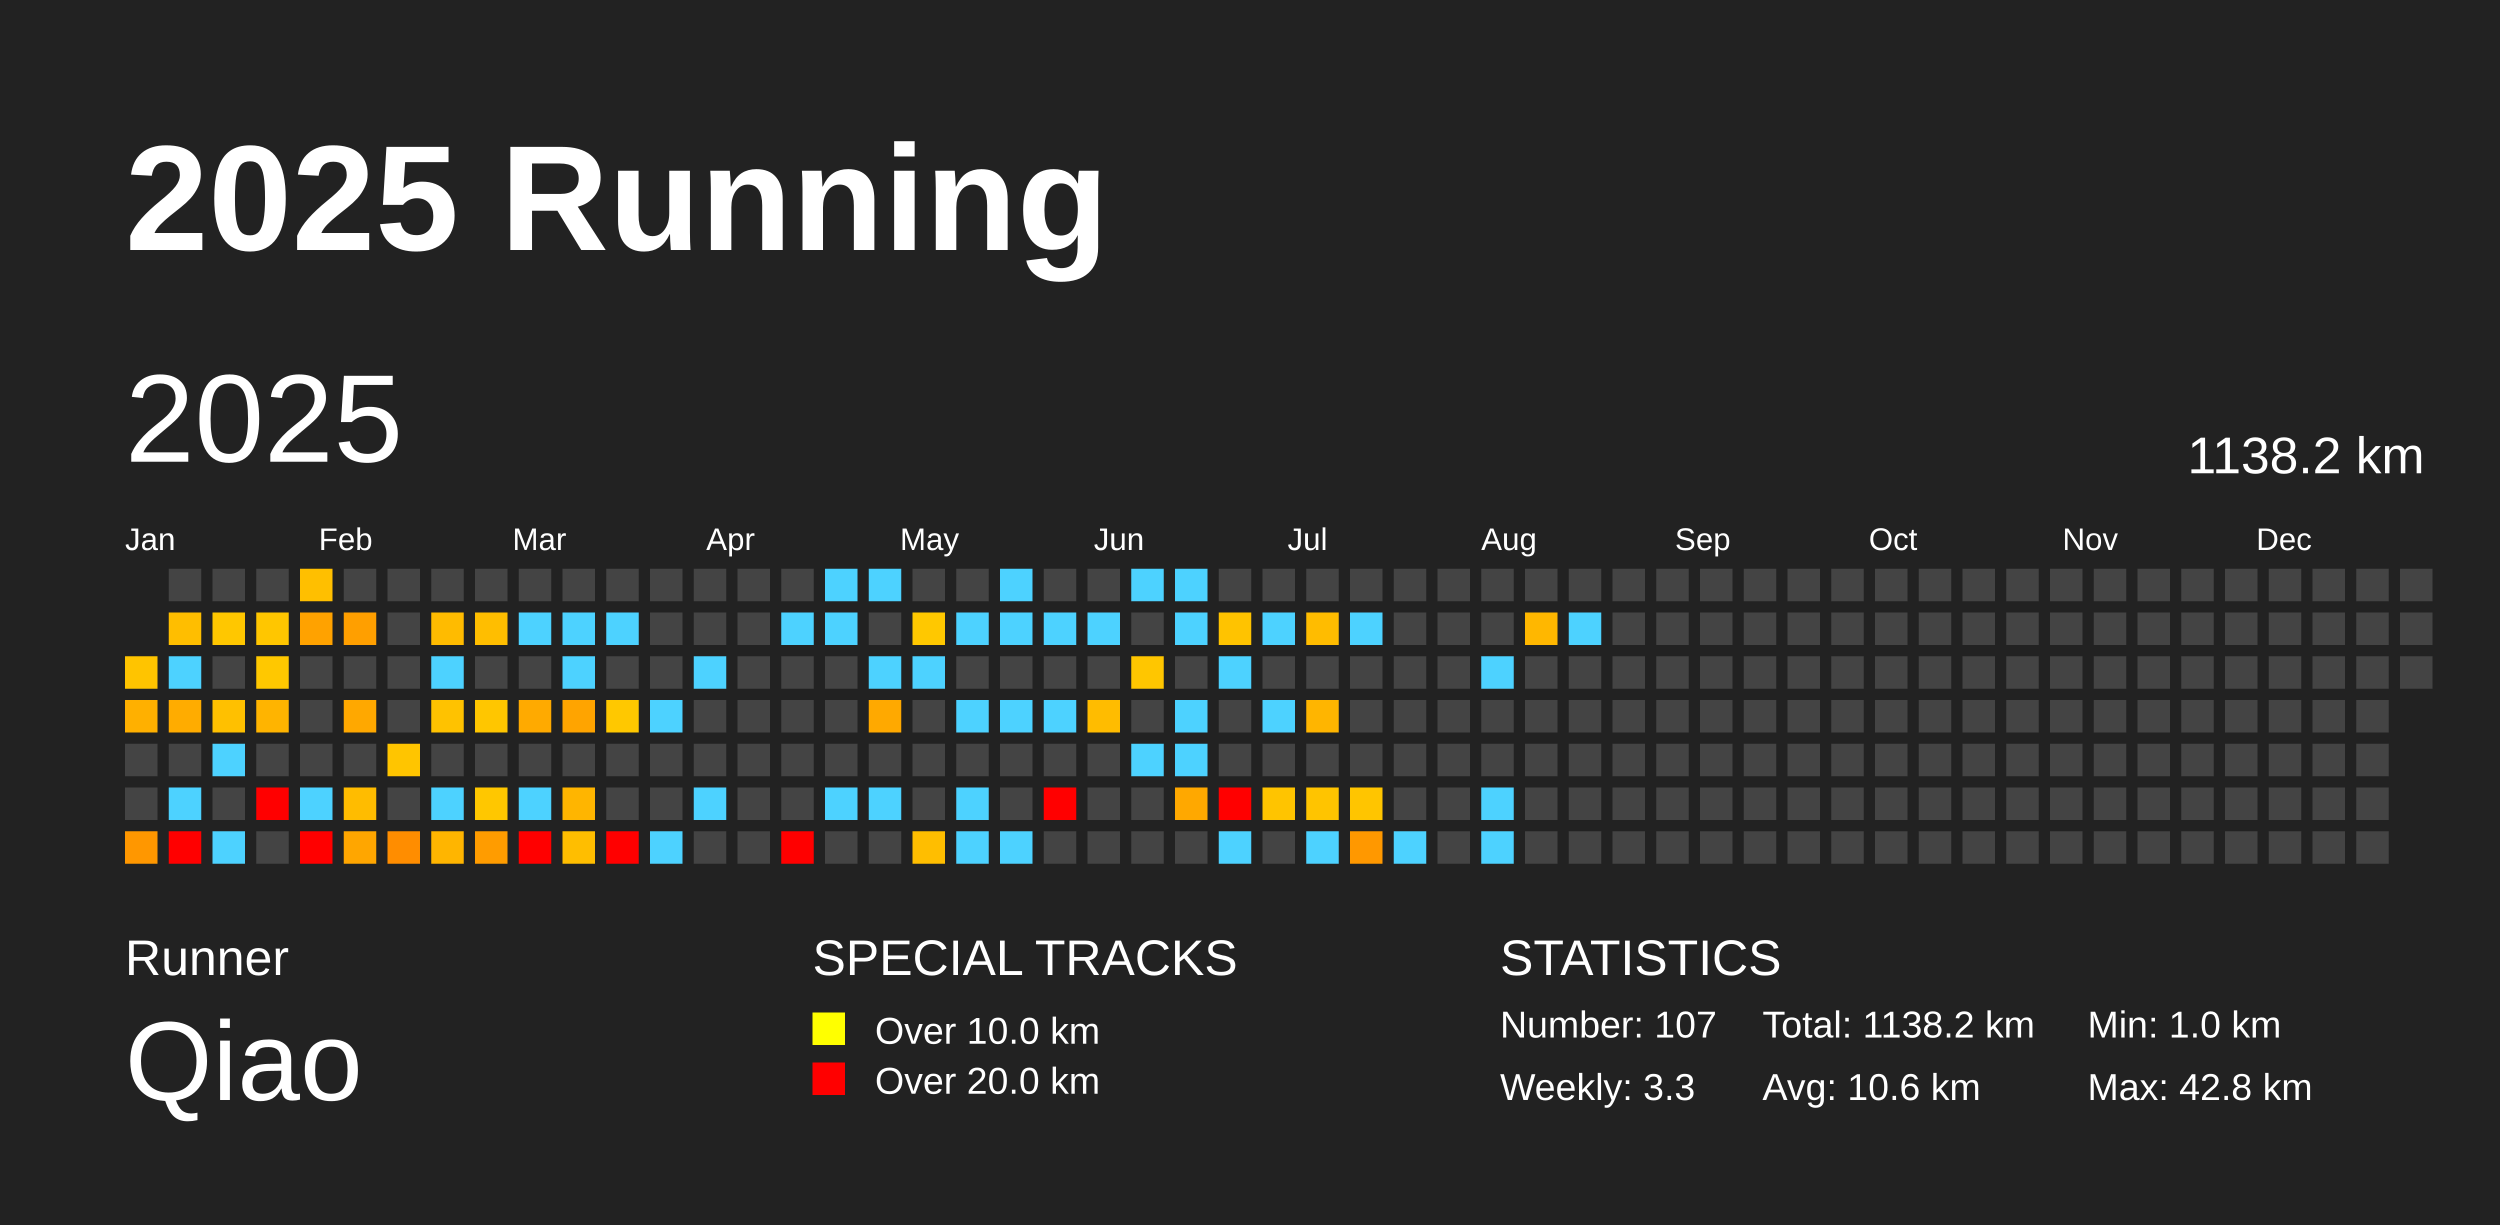
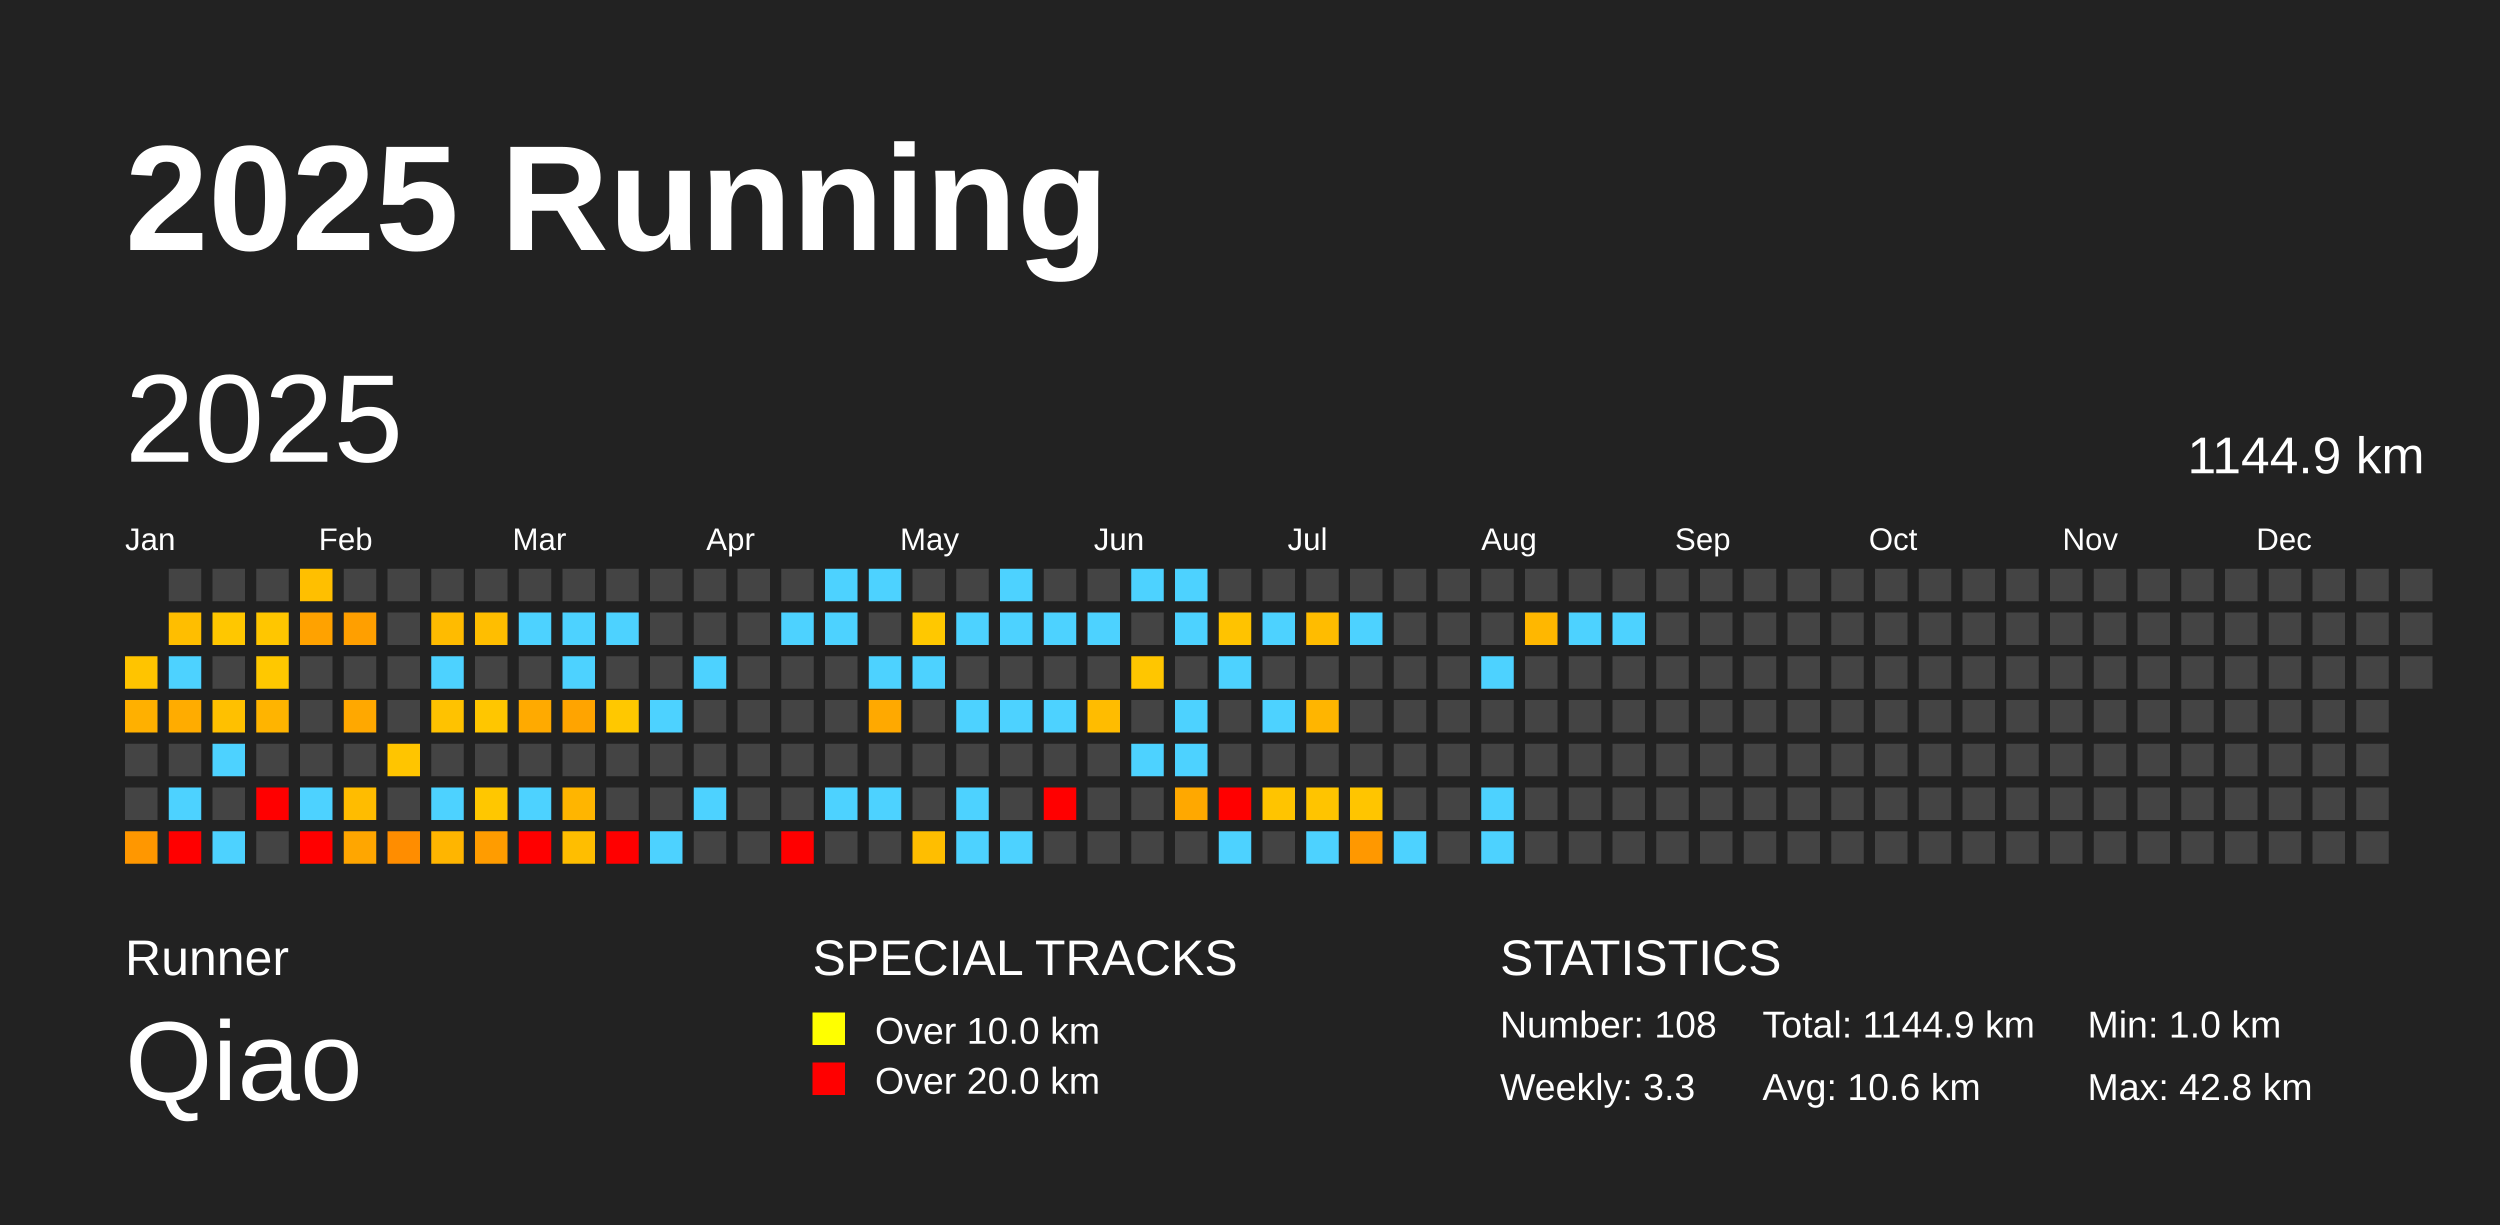
<svg xmlns="http://www.w3.org/2000/svg" baseProfile="full" height="98mm" version="1.1" viewBox="0,0,200,98" width="200mm">
  <defs />
  <rect fill="#222222" height="98" width="200" x="0" y="0" />
  <text fill="#FFFFFF" style="font-size:12px; font-family:Arial; font-weight:bold;" x="10" y="20">2025 Running</text>
  <text fill="#FFFFFF" style="font-size:4px; font-family:Arial" x="10" y="78">Runner</text>
  <text fill="#FFFFFF" style="font-size:9px; font-family:Arial" x="10" y="88">Qiao</text>
  <text fill="#FFFFFF" style="font-size:4px; font-family:Arial" x="65" y="78">SPECIAL TRACKS</text>
  <rect fill="yellow" height="2.6" width="2.6" x="65" y="81" />
  <text fill="#FFFFFF" style="font-size:3px; font-family:Arial" x="70" y="83.5">Over 10.0 km</text>
  <rect fill="red" height="2.6" width="2.6" x="65" y="85" />
  <text fill="#FFFFFF" style="font-size:3px; font-family:Arial" x="70" y="87.5">Over 20.0 km</text>
  <text fill="#FFFFFF" style="font-size:4px; font-family:Arial" x="120" y="78">STATISTICS</text>
-   <text fill="#FFFFFF" style="font-size:3px; font-family:Arial" x="120" y="83">Number: 107</text>
+   <text fill="#FFFFFF" style="font-size:3px; font-family:Arial" x="120" y="83">Number: 108</text>
  <text fill="#FFFFFF" style="font-size:3px; font-family:Arial" x="120" y="88">Weekly: 3.3</text>
-   <text fill="#FFFFFF" style="font-size:3px; font-family:Arial" x="141" y="83">Total: 1138.2 km</text>
+   <text fill="#FFFFFF" style="font-size:3px; font-family:Arial" x="141" y="83">Total: 1144.9 km</text>
  <text fill="#FFFFFF" style="font-size:3px; font-family:Arial" x="141" y="88">Avg: 10.6 km</text>
  <text fill="#FFFFFF" style="font-size:3px; font-family:Arial" x="167" y="83">Min: 1.0 km</text>
  <text fill="#FFFFFF" style="font-size:3px; font-family:Arial" x="167" y="88">Max: 42.8 km</text>
  <text dominant-baseline="hanging" fill="#FFFFFF" style="font-size:10.0px; font-family:Arial;" x="10" y="30">2025</text>
-   <text dominant-baseline="hanging" fill="#FFFFFF" style="font-size:4.125px; font-family:Arial;" x="175" y="35">1138.2 km</text>
+   <text dominant-baseline="hanging" fill="#FFFFFF" style="font-size:4.125px; font-family:Arial;" x="175" y="35">1144.9 km</text>
  <text fill="#FFFFFF" style="font-size:2.5px; font-family:Arial" x="10.0" y="44">Jan</text>
  <text fill="#FFFFFF" style="font-size:2.5px; font-family:Arial" x="25.5" y="44">Feb</text>
  <text fill="#FFFFFF" style="font-size:2.5px; font-family:Arial" x="41.0" y="44">Mar</text>
  <text fill="#FFFFFF" style="font-size:2.5px; font-family:Arial" x="56.5" y="44">Apr</text>
  <text fill="#FFFFFF" style="font-size:2.5px; font-family:Arial" x="72.0" y="44">May</text>
  <text fill="#FFFFFF" style="font-size:2.5px; font-family:Arial" x="87.5" y="44">Jun</text>
  <text fill="#FFFFFF" style="font-size:2.5px; font-family:Arial" x="103.0" y="44">Jul</text>
  <text fill="#FFFFFF" style="font-size:2.5px; font-family:Arial" x="118.5" y="44">Aug</text>
  <text fill="#FFFFFF" style="font-size:2.5px; font-family:Arial" x="134.0" y="44">Sep</text>
  <text fill="#FFFFFF" style="font-size:2.5px; font-family:Arial" x="149.5" y="44">Oct</text>
  <text fill="#FFFFFF" style="font-size:2.5px; font-family:Arial" x="165.0" y="44">Nov</text>
  <text fill="#FFFFFF" style="font-size:2.5px; font-family:Arial" x="180.5" y="44">Dec</text>
  <rect fill="#ffc400" height="2.6" width="2.6" x="10.0" y="52.5" />
  <rect fill="#ffb000" height="2.6" width="2.6" x="10.0" y="56.0" />
  <rect fill="#444444" height="2.6" width="2.6" x="10.0" y="59.5" />
  <rect fill="#444444" height="2.6" width="2.6" x="10.0" y="63.0" />
  <rect fill="#ff9700" height="2.6" width="2.6" x="10.0" y="66.5" />
  <rect fill="#444444" height="2.6" width="2.6" x="13.5" y="45.5" />
  <rect fill="#ffbe00" height="2.6" width="2.6" x="13.5" y="49.0" />
  <rect fill="#4dd2ff" height="2.6" width="2.6" x="13.5" y="52.5" />
  <rect fill="#ffac00" height="2.6" width="2.6" x="13.5" y="56.0" />
  <rect fill="#444444" height="2.6" width="2.6" x="13.5" y="59.5" />
  <rect fill="#4dd2ff" height="2.6" width="2.6" x="13.5" y="63.0" />
  <rect fill="red" height="2.6" width="2.6" x="13.5" y="66.5" />
  <rect fill="#444444" height="2.6" width="2.6" x="17.0" y="45.5" />
  <rect fill="#ffc700" height="2.6" width="2.6" x="17.0" y="49.0" />
  <rect fill="#444444" height="2.6" width="2.6" x="17.0" y="52.5" />
  <rect fill="#ffc000" height="2.6" width="2.6" x="17.0" y="56.0" />
  <rect fill="#4dd2ff" height="2.6" width="2.6" x="17.0" y="59.5" />
  <rect fill="#444444" height="2.6" width="2.6" x="17.0" y="63.0" />
  <rect fill="#4dd2ff" height="2.6" width="2.6" x="17.0" y="66.5" />
  <rect fill="#444444" height="2.6" width="2.6" x="20.5" y="45.5" />
  <rect fill="#ffc600" height="2.6" width="2.6" x="20.5" y="49.0" />
  <rect fill="#ffc800" height="2.6" width="2.6" x="20.5" y="52.5" />
  <rect fill="#ffb400" height="2.6" width="2.6" x="20.5" y="56.0" />
  <rect fill="#444444" height="2.6" width="2.6" x="20.5" y="59.5" />
  <rect fill="red" height="2.6" width="2.6" x="20.5" y="63.0" />
  <rect fill="#444444" height="2.6" width="2.6" x="20.5" y="66.5" />
  <rect fill="#ffbf00" height="2.6" width="2.6" x="24.0" y="45.5" />
  <rect fill="#ffa200" height="2.6" width="2.6" x="24.0" y="49.0" />
  <rect fill="#444444" height="2.6" width="2.6" x="24.0" y="52.5" />
  <rect fill="#444444" height="2.6" width="2.6" x="24.0" y="56.0" />
  <rect fill="#444444" height="2.6" width="2.6" x="24.0" y="59.5" />
  <rect fill="#4dd2ff" height="2.6" width="2.6" x="24.0" y="63.0" />
  <rect fill="red" height="2.6" width="2.6" x="24.0" y="66.5" />
  <rect fill="#444444" height="2.6" width="2.6" x="27.5" y="45.5" />
  <rect fill="#ff9f00" height="2.6" width="2.6" x="27.5" y="49.0" />
  <rect fill="#444444" height="2.6" width="2.6" x="27.5" y="52.5" />
  <rect fill="#ffa800" height="2.6" width="2.6" x="27.5" y="56.0" />
  <rect fill="#444444" height="2.6" width="2.6" x="27.5" y="59.5" />
  <rect fill="#ffbc00" height="2.6" width="2.6" x="27.5" y="63.0" />
  <rect fill="#ffa600" height="2.6" width="2.6" x="27.5" y="66.5" />
  <rect fill="#444444" height="2.6" width="2.6" x="31.0" y="45.5" />
  <rect fill="#444444" height="2.6" width="2.6" x="31.0" y="49.0" />
  <rect fill="#444444" height="2.6" width="2.6" x="31.0" y="52.5" />
  <rect fill="#444444" height="2.6" width="2.6" x="31.0" y="56.0" />
  <rect fill="#ffc500" height="2.6" width="2.6" x="31.0" y="59.5" />
  <rect fill="#444444" height="2.6" width="2.6" x="31.0" y="63.0" />
  <rect fill="#ff8d00" height="2.6" width="2.6" x="31.0" y="66.5" />
  <rect fill="#444444" height="2.6" width="2.6" x="34.5" y="45.5" />
  <rect fill="#ffbb00" height="2.6" width="2.6" x="34.5" y="49.0" />
  <rect fill="#4dd2ff" height="2.6" width="2.6" x="34.5" y="52.5" />
  <rect fill="#ffc200" height="2.6" width="2.6" x="34.5" y="56.0" />
  <rect fill="#444444" height="2.6" width="2.6" x="34.5" y="59.5" />
  <rect fill="#4dd2ff" height="2.6" width="2.6" x="34.5" y="63.0" />
  <rect fill="#ffb500" height="2.6" width="2.6" x="34.5" y="66.5" />
  <rect fill="#444444" height="2.6" width="2.6" x="38.0" y="45.5" />
  <rect fill="#ffbe00" height="2.6" width="2.6" x="38.0" y="49.0" />
  <rect fill="#444444" height="2.6" width="2.6" x="38.0" y="52.5" />
  <rect fill="#ffc600" height="2.6" width="2.6" x="38.0" y="56.0" />
  <rect fill="#444444" height="2.6" width="2.6" x="38.0" y="59.5" />
  <rect fill="#ffc700" height="2.6" width="2.6" x="38.0" y="63.0" />
  <rect fill="#ff9c00" height="2.6" width="2.6" x="38.0" y="66.5" />
  <rect fill="#444444" height="2.6" width="2.6" x="41.5" y="45.5" />
  <rect fill="#4dd2ff" height="2.6" width="2.6" x="41.5" y="49.0" />
  <rect fill="#444444" height="2.6" width="2.6" x="41.5" y="52.5" />
  <rect fill="#ffaa00" height="2.6" width="2.6" x="41.5" y="56.0" />
  <rect fill="#444444" height="2.6" width="2.6" x="41.5" y="59.5" />
  <rect fill="#4dd2ff" height="2.6" width="2.6" x="41.5" y="63.0" />
  <rect fill="red" height="2.6" width="2.6" x="41.5" y="66.5" />
  <rect fill="#444444" height="2.6" width="2.6" x="45.0" y="45.5" />
  <rect fill="#4dd2ff" height="2.6" width="2.6" x="45.0" y="49.0" />
  <rect fill="#4dd2ff" height="2.6" width="2.6" x="45.0" y="52.5" />
  <rect fill="#ffa400" height="2.6" width="2.6" x="45.0" y="56.0" />
  <rect fill="#444444" height="2.6" width="2.6" x="45.0" y="59.5" />
  <rect fill="#ffb500" height="2.6" width="2.6" x="45.0" y="63.0" />
  <rect fill="#ffbe00" height="2.6" width="2.6" x="45.0" y="66.5" />
  <rect fill="#444444" height="2.6" width="2.6" x="48.5" y="45.5" />
  <rect fill="#4dd2ff" height="2.6" width="2.6" x="48.5" y="49.0" />
  <rect fill="#444444" height="2.6" width="2.6" x="48.5" y="52.5" />
  <rect fill="#ffc800" height="2.6" width="2.6" x="48.5" y="56.0" />
  <rect fill="#444444" height="2.6" width="2.6" x="48.5" y="59.5" />
  <rect fill="#444444" height="2.6" width="2.6" x="48.5" y="63.0" />
  <rect fill="red" height="2.6" width="2.6" x="48.5" y="66.5" />
  <rect fill="#444444" height="2.6" width="2.6" x="52.0" y="45.5" />
  <rect fill="#444444" height="2.6" width="2.6" x="52.0" y="49.0" />
  <rect fill="#444444" height="2.6" width="2.6" x="52.0" y="52.5" />
  <rect fill="#4dd2ff" height="2.6" width="2.6" x="52.0" y="56.0" />
  <rect fill="#444444" height="2.6" width="2.6" x="52.0" y="59.5" />
  <rect fill="#444444" height="2.6" width="2.6" x="52.0" y="63.0" />
  <rect fill="#4dd2ff" height="2.6" width="2.6" x="52.0" y="66.5" />
  <rect fill="#444444" height="2.6" width="2.6" x="55.5" y="45.5" />
  <rect fill="#444444" height="2.6" width="2.6" x="55.5" y="49.0" />
  <rect fill="#4dd2ff" height="2.6" width="2.6" x="55.5" y="52.5" />
  <rect fill="#444444" height="2.6" width="2.6" x="55.5" y="56.0" />
  <rect fill="#444444" height="2.6" width="2.6" x="55.5" y="59.5" />
  <rect fill="#4dd2ff" height="2.6" width="2.6" x="55.5" y="63.0" />
  <rect fill="#444444" height="2.6" width="2.6" x="55.5" y="66.5" />
  <rect fill="#444444" height="2.6" width="2.6" x="59.0" y="45.5" />
  <rect fill="#444444" height="2.6" width="2.6" x="59.0" y="49.0" />
  <rect fill="#444444" height="2.6" width="2.6" x="59.0" y="52.5" />
  <rect fill="#444444" height="2.6" width="2.6" x="59.0" y="56.0" />
  <rect fill="#444444" height="2.6" width="2.6" x="59.0" y="59.5" />
  <rect fill="#444444" height="2.6" width="2.6" x="59.0" y="63.0" />
  <rect fill="#444444" height="2.6" width="2.6" x="59.0" y="66.5" />
  <rect fill="#444444" height="2.6" width="2.6" x="62.5" y="45.5" />
  <rect fill="#4dd2ff" height="2.6" width="2.6" x="62.5" y="49.0" />
  <rect fill="#444444" height="2.6" width="2.6" x="62.5" y="52.5" />
  <rect fill="#444444" height="2.6" width="2.6" x="62.5" y="56.0" />
  <rect fill="#444444" height="2.6" width="2.6" x="62.5" y="59.5" />
  <rect fill="#444444" height="2.6" width="2.6" x="62.5" y="63.0" />
  <rect fill="red" height="2.6" width="2.6" x="62.5" y="66.5" />
  <rect fill="#4dd2ff" height="2.6" width="2.6" x="66.0" y="45.5" />
  <rect fill="#4dd2ff" height="2.6" width="2.6" x="66.0" y="49.0" />
  <rect fill="#444444" height="2.6" width="2.6" x="66.0" y="52.5" />
  <rect fill="#444444" height="2.6" width="2.6" x="66.0" y="56.0" />
  <rect fill="#444444" height="2.6" width="2.6" x="66.0" y="59.5" />
  <rect fill="#4dd2ff" height="2.6" width="2.6" x="66.0" y="63.0" />
  <rect fill="#444444" height="2.6" width="2.6" x="66.0" y="66.5" />
  <rect fill="#4dd2ff" height="2.6" width="2.6" x="69.5" y="45.5" />
  <rect fill="#444444" height="2.6" width="2.6" x="69.5" y="49.0" />
  <rect fill="#4dd2ff" height="2.6" width="2.6" x="69.5" y="52.5" />
  <rect fill="#ffa900" height="2.6" width="2.6" x="69.5" y="56.0" />
  <rect fill="#444444" height="2.6" width="2.6" x="69.5" y="59.5" />
  <rect fill="#4dd2ff" height="2.6" width="2.6" x="69.5" y="63.0" />
  <rect fill="#444444" height="2.6" width="2.6" x="69.5" y="66.5" />
  <rect fill="#444444" height="2.6" width="2.6" x="73.0" y="45.5" />
  <rect fill="#ffc800" height="2.6" width="2.6" x="73.0" y="49.0" />
  <rect fill="#4dd2ff" height="2.6" width="2.6" x="73.0" y="52.5" />
  <rect fill="#444444" height="2.6" width="2.6" x="73.0" y="56.0" />
  <rect fill="#444444" height="2.6" width="2.6" x="73.0" y="59.5" />
  <rect fill="#444444" height="2.6" width="2.6" x="73.0" y="63.0" />
  <rect fill="#ffbe00" height="2.6" width="2.6" x="73.0" y="66.5" />
  <rect fill="#444444" height="2.6" width="2.6" x="76.5" y="45.5" />
  <rect fill="#4dd2ff" height="2.6" width="2.6" x="76.5" y="49.0" />
  <rect fill="#444444" height="2.6" width="2.6" x="76.5" y="52.5" />
  <rect fill="#4dd2ff" height="2.6" width="2.6" x="76.5" y="56.0" />
  <rect fill="#444444" height="2.6" width="2.6" x="76.5" y="59.5" />
  <rect fill="#4dd2ff" height="2.6" width="2.6" x="76.5" y="63.0" />
  <rect fill="#4dd2ff" height="2.6" width="2.6" x="76.5" y="66.5" />
  <rect fill="#4dd2ff" height="2.6" width="2.6" x="80.0" y="45.5" />
  <rect fill="#4dd2ff" height="2.6" width="2.6" x="80.0" y="49.0" />
  <rect fill="#444444" height="2.6" width="2.6" x="80.0" y="52.5" />
  <rect fill="#4dd2ff" height="2.6" width="2.6" x="80.0" y="56.0" />
  <rect fill="#444444" height="2.6" width="2.6" x="80.0" y="59.5" />
  <rect fill="#444444" height="2.6" width="2.6" x="80.0" y="63.0" />
  <rect fill="#4dd2ff" height="2.6" width="2.6" x="80.0" y="66.5" />
  <rect fill="#444444" height="2.6" width="2.6" x="83.5" y="45.5" />
  <rect fill="#4dd2ff" height="2.6" width="2.6" x="83.5" y="49.0" />
  <rect fill="#444444" height="2.6" width="2.6" x="83.5" y="52.5" />
  <rect fill="#4dd2ff" height="2.6" width="2.6" x="83.5" y="56.0" />
  <rect fill="#444444" height="2.6" width="2.6" x="83.5" y="59.5" />
  <rect fill="red" height="2.6" width="2.6" x="83.5" y="63.0" />
  <rect fill="#444444" height="2.6" width="2.6" x="83.5" y="66.5" />
  <rect fill="#444444" height="2.6" width="2.6" x="87.0" y="45.5" />
  <rect fill="#4dd2ff" height="2.6" width="2.6" x="87.0" y="49.0" />
  <rect fill="#444444" height="2.6" width="2.6" x="87.0" y="52.5" />
  <rect fill="#ffbc00" height="2.6" width="2.6" x="87.0" y="56.0" />
  <rect fill="#444444" height="2.6" width="2.6" x="87.0" y="59.5" />
  <rect fill="#444444" height="2.6" width="2.6" x="87.0" y="63.0" />
  <rect fill="#444444" height="2.6" width="2.6" x="87.0" y="66.5" />
  <rect fill="#4dd2ff" height="2.6" width="2.6" x="90.5" y="45.5" />
  <rect fill="#444444" height="2.6" width="2.6" x="90.5" y="49.0" />
  <rect fill="#ffc600" height="2.6" width="2.6" x="90.5" y="52.5" />
  <rect fill="#444444" height="2.6" width="2.6" x="90.5" y="56.0" />
  <rect fill="#4dd2ff" height="2.6" width="2.6" x="90.5" y="59.5" />
  <rect fill="#444444" height="2.6" width="2.6" x="90.5" y="63.0" />
  <rect fill="#444444" height="2.6" width="2.6" x="90.5" y="66.5" />
  <rect fill="#4dd2ff" height="2.6" width="2.6" x="94.0" y="45.5" />
  <rect fill="#4dd2ff" height="2.6" width="2.6" x="94.0" y="49.0" />
  <rect fill="#444444" height="2.6" width="2.6" x="94.0" y="52.5" />
  <rect fill="#4dd2ff" height="2.6" width="2.6" x="94.0" y="56.0" />
  <rect fill="#4dd2ff" height="2.6" width="2.6" x="94.0" y="59.5" />
  <rect fill="#ffa800" height="2.6" width="2.6" x="94.0" y="63.0" />
  <rect fill="#444444" height="2.6" width="2.6" x="94.0" y="66.5" />
  <rect fill="#444444" height="2.6" width="2.6" x="97.5" y="45.5" />
  <rect fill="#ffc300" height="2.6" width="2.6" x="97.5" y="49.0" />
  <rect fill="#4dd2ff" height="2.6" width="2.6" x="97.5" y="52.5" />
  <rect fill="#444444" height="2.6" width="2.6" x="97.5" y="56.0" />
  <rect fill="#444444" height="2.6" width="2.6" x="97.5" y="59.5" />
  <rect fill="red" height="2.6" width="2.6" x="97.5" y="63.0" />
  <rect fill="#4dd2ff" height="2.6" width="2.6" x="97.5" y="66.5" />
  <rect fill="#444444" height="2.6" width="2.6" x="101.0" y="45.5" />
  <rect fill="#4dd2ff" height="2.6" width="2.6" x="101.0" y="49.0" />
  <rect fill="#444444" height="2.6" width="2.6" x="101.0" y="52.5" />
  <rect fill="#4dd2ff" height="2.6" width="2.6" x="101.0" y="56.0" />
  <rect fill="#444444" height="2.6" width="2.6" x="101.0" y="59.5" />
  <rect fill="#ffc400" height="2.6" width="2.6" x="101.0" y="63.0" />
  <rect fill="#444444" height="2.6" width="2.6" x="101.0" y="66.5" />
  <rect fill="#444444" height="2.6" width="2.6" x="104.5" y="45.5" />
  <rect fill="#ffbc00" height="2.6" width="2.6" x="104.5" y="49.0" />
  <rect fill="#444444" height="2.6" width="2.6" x="104.5" y="52.5" />
  <rect fill="#ffb500" height="2.6" width="2.6" x="104.5" y="56.0" />
  <rect fill="#444444" height="2.6" width="2.6" x="104.5" y="59.5" />
  <rect fill="#ffc400" height="2.6" width="2.6" x="104.5" y="63.0" />
  <rect fill="#4dd2ff" height="2.6" width="2.6" x="104.5" y="66.5" />
  <rect fill="#444444" height="2.6" width="2.6" x="108.0" y="45.5" />
  <rect fill="#4dd2ff" height="2.6" width="2.6" x="108.0" y="49.0" />
  <rect fill="#444444" height="2.6" width="2.6" x="108.0" y="52.5" />
  <rect fill="#444444" height="2.6" width="2.6" x="108.0" y="56.0" />
  <rect fill="#444444" height="2.6" width="2.6" x="108.0" y="59.5" />
  <rect fill="#ffc500" height="2.6" width="2.6" x="108.0" y="63.0" />
  <rect fill="#ff9800" height="2.6" width="2.6" x="108.0" y="66.5" />
  <rect fill="#444444" height="2.6" width="2.6" x="111.5" y="45.5" />
  <rect fill="#444444" height="2.6" width="2.6" x="111.5" y="49.0" />
  <rect fill="#444444" height="2.6" width="2.6" x="111.5" y="52.5" />
  <rect fill="#444444" height="2.6" width="2.6" x="111.5" y="56.0" />
  <rect fill="#444444" height="2.6" width="2.6" x="111.5" y="59.5" />
  <rect fill="#444444" height="2.6" width="2.6" x="111.5" y="63.0" />
  <rect fill="#4dd2ff" height="2.6" width="2.6" x="111.5" y="66.5" />
  <rect fill="#444444" height="2.6" width="2.6" x="115.0" y="45.5" />
  <rect fill="#444444" height="2.6" width="2.6" x="115.0" y="49.0" />
  <rect fill="#444444" height="2.6" width="2.6" x="115.0" y="52.5" />
  <rect fill="#444444" height="2.6" width="2.6" x="115.0" y="56.0" />
  <rect fill="#444444" height="2.6" width="2.6" x="115.0" y="59.5" />
  <rect fill="#444444" height="2.6" width="2.6" x="115.0" y="63.0" />
  <rect fill="#444444" height="2.6" width="2.6" x="115.0" y="66.5" />
  <rect fill="#444444" height="2.6" width="2.6" x="118.5" y="45.5" />
  <rect fill="#444444" height="2.6" width="2.6" x="118.5" y="49.0" />
  <rect fill="#4dd2ff" height="2.6" width="2.6" x="118.5" y="52.5" />
  <rect fill="#444444" height="2.6" width="2.6" x="118.5" y="56.0" />
  <rect fill="#444444" height="2.6" width="2.6" x="118.5" y="59.5" />
  <rect fill="#4dd2ff" height="2.6" width="2.6" x="118.5" y="63.0" />
  <rect fill="#4dd2ff" height="2.6" width="2.6" x="118.5" y="66.5" />
  <rect fill="#444444" height="2.6" width="2.6" x="122.0" y="45.5" />
  <rect fill="#ffb700" height="2.6" width="2.6" x="122.0" y="49.0" />
  <rect fill="#444444" height="2.6" width="2.6" x="122.0" y="52.5" />
  <rect fill="#444444" height="2.6" width="2.6" x="122.0" y="56.0" />
  <rect fill="#444444" height="2.6" width="2.6" x="122.0" y="59.5" />
  <rect fill="#444444" height="2.6" width="2.6" x="122.0" y="63.0" />
  <rect fill="#444444" height="2.6" width="2.6" x="122.0" y="66.5" />
  <rect fill="#444444" height="2.6" width="2.6" x="125.5" y="45.5" />
  <rect fill="#4dd2ff" height="2.6" width="2.6" x="125.5" y="49.0" />
  <rect fill="#444444" height="2.6" width="2.6" x="125.5" y="52.5" />
  <rect fill="#444444" height="2.6" width="2.6" x="125.5" y="56.0" />
  <rect fill="#444444" height="2.6" width="2.6" x="125.5" y="59.5" />
  <rect fill="#444444" height="2.6" width="2.6" x="125.5" y="63.0" />
  <rect fill="#444444" height="2.6" width="2.6" x="125.5" y="66.5" />
  <rect fill="#444444" height="2.6" width="2.6" x="129.0" y="45.5" />
-   <rect fill="#444444" height="2.6" width="2.6" x="129.0" y="49.0" />
+   <rect fill="#4dd2ff" height="2.6" width="2.6" x="129.0" y="49.0" />
  <rect fill="#444444" height="2.6" width="2.6" x="129.0" y="52.5" />
  <rect fill="#444444" height="2.6" width="2.6" x="129.0" y="56.0" />
  <rect fill="#444444" height="2.6" width="2.6" x="129.0" y="59.5" />
  <rect fill="#444444" height="2.6" width="2.6" x="129.0" y="63.0" />
  <rect fill="#444444" height="2.6" width="2.6" x="129.0" y="66.5" />
  <rect fill="#444444" height="2.6" width="2.6" x="132.5" y="45.5" />
  <rect fill="#444444" height="2.6" width="2.6" x="132.5" y="49.0" />
  <rect fill="#444444" height="2.6" width="2.6" x="132.5" y="52.5" />
  <rect fill="#444444" height="2.6" width="2.6" x="132.5" y="56.0" />
  <rect fill="#444444" height="2.6" width="2.6" x="132.5" y="59.5" />
  <rect fill="#444444" height="2.6" width="2.6" x="132.5" y="63.0" />
  <rect fill="#444444" height="2.6" width="2.6" x="132.5" y="66.5" />
  <rect fill="#444444" height="2.6" width="2.6" x="136.0" y="45.5" />
  <rect fill="#444444" height="2.6" width="2.6" x="136.0" y="49.0" />
  <rect fill="#444444" height="2.6" width="2.6" x="136.0" y="52.5" />
  <rect fill="#444444" height="2.6" width="2.6" x="136.0" y="56.0" />
  <rect fill="#444444" height="2.6" width="2.6" x="136.0" y="59.5" />
  <rect fill="#444444" height="2.6" width="2.6" x="136.0" y="63.0" />
  <rect fill="#444444" height="2.6" width="2.6" x="136.0" y="66.5" />
  <rect fill="#444444" height="2.6" width="2.6" x="139.5" y="45.5" />
  <rect fill="#444444" height="2.6" width="2.6" x="139.5" y="49.0" />
  <rect fill="#444444" height="2.6" width="2.6" x="139.5" y="52.5" />
  <rect fill="#444444" height="2.6" width="2.6" x="139.5" y="56.0" />
  <rect fill="#444444" height="2.6" width="2.6" x="139.5" y="59.5" />
  <rect fill="#444444" height="2.6" width="2.6" x="139.5" y="63.0" />
  <rect fill="#444444" height="2.6" width="2.6" x="139.5" y="66.5" />
  <rect fill="#444444" height="2.6" width="2.6" x="143.0" y="45.5" />
  <rect fill="#444444" height="2.6" width="2.6" x="143.0" y="49.0" />
  <rect fill="#444444" height="2.6" width="2.6" x="143.0" y="52.5" />
  <rect fill="#444444" height="2.6" width="2.6" x="143.0" y="56.0" />
  <rect fill="#444444" height="2.6" width="2.6" x="143.0" y="59.5" />
  <rect fill="#444444" height="2.6" width="2.6" x="143.0" y="63.0" />
  <rect fill="#444444" height="2.6" width="2.6" x="143.0" y="66.5" />
  <rect fill="#444444" height="2.6" width="2.6" x="146.5" y="45.5" />
  <rect fill="#444444" height="2.6" width="2.6" x="146.5" y="49.0" />
  <rect fill="#444444" height="2.6" width="2.6" x="146.5" y="52.5" />
  <rect fill="#444444" height="2.6" width="2.6" x="146.5" y="56.0" />
  <rect fill="#444444" height="2.6" width="2.6" x="146.5" y="59.5" />
  <rect fill="#444444" height="2.6" width="2.6" x="146.5" y="63.0" />
  <rect fill="#444444" height="2.6" width="2.6" x="146.5" y="66.5" />
  <rect fill="#444444" height="2.6" width="2.6" x="150.0" y="45.5" />
  <rect fill="#444444" height="2.6" width="2.6" x="150.0" y="49.0" />
  <rect fill="#444444" height="2.6" width="2.6" x="150.0" y="52.5" />
  <rect fill="#444444" height="2.6" width="2.6" x="150.0" y="56.0" />
  <rect fill="#444444" height="2.6" width="2.6" x="150.0" y="59.5" />
  <rect fill="#444444" height="2.6" width="2.6" x="150.0" y="63.0" />
  <rect fill="#444444" height="2.6" width="2.6" x="150.0" y="66.5" />
  <rect fill="#444444" height="2.6" width="2.6" x="153.5" y="45.5" />
  <rect fill="#444444" height="2.6" width="2.6" x="153.5" y="49.0" />
  <rect fill="#444444" height="2.6" width="2.6" x="153.5" y="52.5" />
  <rect fill="#444444" height="2.6" width="2.6" x="153.5" y="56.0" />
  <rect fill="#444444" height="2.6" width="2.6" x="153.5" y="59.5" />
  <rect fill="#444444" height="2.6" width="2.6" x="153.5" y="63.0" />
  <rect fill="#444444" height="2.6" width="2.6" x="153.5" y="66.5" />
  <rect fill="#444444" height="2.6" width="2.6" x="157.0" y="45.5" />
  <rect fill="#444444" height="2.6" width="2.6" x="157.0" y="49.0" />
  <rect fill="#444444" height="2.6" width="2.6" x="157.0" y="52.5" />
  <rect fill="#444444" height="2.6" width="2.6" x="157.0" y="56.0" />
  <rect fill="#444444" height="2.6" width="2.6" x="157.0" y="59.5" />
  <rect fill="#444444" height="2.6" width="2.6" x="157.0" y="63.0" />
  <rect fill="#444444" height="2.6" width="2.6" x="157.0" y="66.5" />
  <rect fill="#444444" height="2.6" width="2.6" x="160.5" y="45.5" />
  <rect fill="#444444" height="2.6" width="2.6" x="160.5" y="49.0" />
  <rect fill="#444444" height="2.6" width="2.6" x="160.5" y="52.5" />
  <rect fill="#444444" height="2.6" width="2.6" x="160.5" y="56.0" />
  <rect fill="#444444" height="2.6" width="2.6" x="160.5" y="59.5" />
  <rect fill="#444444" height="2.6" width="2.6" x="160.5" y="63.0" />
  <rect fill="#444444" height="2.6" width="2.6" x="160.5" y="66.5" />
  <rect fill="#444444" height="2.6" width="2.6" x="164.0" y="45.5" />
  <rect fill="#444444" height="2.6" width="2.6" x="164.0" y="49.0" />
  <rect fill="#444444" height="2.6" width="2.6" x="164.0" y="52.5" />
  <rect fill="#444444" height="2.6" width="2.6" x="164.0" y="56.0" />
  <rect fill="#444444" height="2.6" width="2.6" x="164.0" y="59.5" />
  <rect fill="#444444" height="2.6" width="2.6" x="164.0" y="63.0" />
  <rect fill="#444444" height="2.6" width="2.6" x="164.0" y="66.5" />
  <rect fill="#444444" height="2.6" width="2.6" x="167.5" y="45.5" />
  <rect fill="#444444" height="2.6" width="2.6" x="167.5" y="49.0" />
  <rect fill="#444444" height="2.6" width="2.6" x="167.5" y="52.5" />
  <rect fill="#444444" height="2.6" width="2.6" x="167.5" y="56.0" />
  <rect fill="#444444" height="2.6" width="2.6" x="167.5" y="59.5" />
  <rect fill="#444444" height="2.6" width="2.6" x="167.5" y="63.0" />
  <rect fill="#444444" height="2.6" width="2.6" x="167.5" y="66.5" />
  <rect fill="#444444" height="2.6" width="2.6" x="171.0" y="45.5" />
  <rect fill="#444444" height="2.6" width="2.6" x="171.0" y="49.0" />
  <rect fill="#444444" height="2.6" width="2.6" x="171.0" y="52.5" />
  <rect fill="#444444" height="2.6" width="2.6" x="171.0" y="56.0" />
  <rect fill="#444444" height="2.6" width="2.6" x="171.0" y="59.5" />
  <rect fill="#444444" height="2.6" width="2.6" x="171.0" y="63.0" />
  <rect fill="#444444" height="2.6" width="2.6" x="171.0" y="66.5" />
  <rect fill="#444444" height="2.6" width="2.6" x="174.5" y="45.5" />
  <rect fill="#444444" height="2.6" width="2.6" x="174.5" y="49.0" />
  <rect fill="#444444" height="2.6" width="2.6" x="174.5" y="52.5" />
  <rect fill="#444444" height="2.6" width="2.6" x="174.5" y="56.0" />
  <rect fill="#444444" height="2.6" width="2.6" x="174.5" y="59.5" />
  <rect fill="#444444" height="2.6" width="2.6" x="174.5" y="63.0" />
  <rect fill="#444444" height="2.6" width="2.6" x="174.5" y="66.5" />
  <rect fill="#444444" height="2.6" width="2.6" x="178.0" y="45.5" />
  <rect fill="#444444" height="2.6" width="2.6" x="178.0" y="49.0" />
  <rect fill="#444444" height="2.6" width="2.6" x="178.0" y="52.5" />
  <rect fill="#444444" height="2.6" width="2.6" x="178.0" y="56.0" />
  <rect fill="#444444" height="2.6" width="2.6" x="178.0" y="59.5" />
  <rect fill="#444444" height="2.6" width="2.6" x="178.0" y="63.0" />
  <rect fill="#444444" height="2.6" width="2.6" x="178.0" y="66.5" />
  <rect fill="#444444" height="2.6" width="2.6" x="181.5" y="45.5" />
  <rect fill="#444444" height="2.6" width="2.6" x="181.5" y="49.0" />
  <rect fill="#444444" height="2.6" width="2.6" x="181.5" y="52.5" />
  <rect fill="#444444" height="2.6" width="2.6" x="181.5" y="56.0" />
  <rect fill="#444444" height="2.6" width="2.6" x="181.5" y="59.5" />
  <rect fill="#444444" height="2.6" width="2.6" x="181.5" y="63.0" />
  <rect fill="#444444" height="2.6" width="2.6" x="181.5" y="66.5" />
  <rect fill="#444444" height="2.6" width="2.6" x="185.0" y="45.5" />
  <rect fill="#444444" height="2.6" width="2.6" x="185.0" y="49.0" />
  <rect fill="#444444" height="2.6" width="2.6" x="185.0" y="52.5" />
  <rect fill="#444444" height="2.6" width="2.6" x="185.0" y="56.0" />
  <rect fill="#444444" height="2.6" width="2.6" x="185.0" y="59.5" />
  <rect fill="#444444" height="2.6" width="2.6" x="185.0" y="63.0" />
  <rect fill="#444444" height="2.6" width="2.6" x="185.0" y="66.5" />
  <rect fill="#444444" height="2.6" width="2.6" x="188.5" y="45.5" />
  <rect fill="#444444" height="2.6" width="2.6" x="188.5" y="49.0" />
  <rect fill="#444444" height="2.6" width="2.6" x="188.5" y="52.5" />
  <rect fill="#444444" height="2.6" width="2.6" x="188.5" y="56.0" />
  <rect fill="#444444" height="2.6" width="2.6" x="188.5" y="59.5" />
  <rect fill="#444444" height="2.6" width="2.6" x="188.5" y="63.0" />
  <rect fill="#444444" height="2.6" width="2.6" x="188.5" y="66.5" />
  <rect fill="#444444" height="2.6" width="2.6" x="192.0" y="45.5" />
  <rect fill="#444444" height="2.6" width="2.6" x="192.0" y="49.0" />
  <rect fill="#444444" height="2.6" width="2.6" x="192.0" y="52.5" />
</svg>
